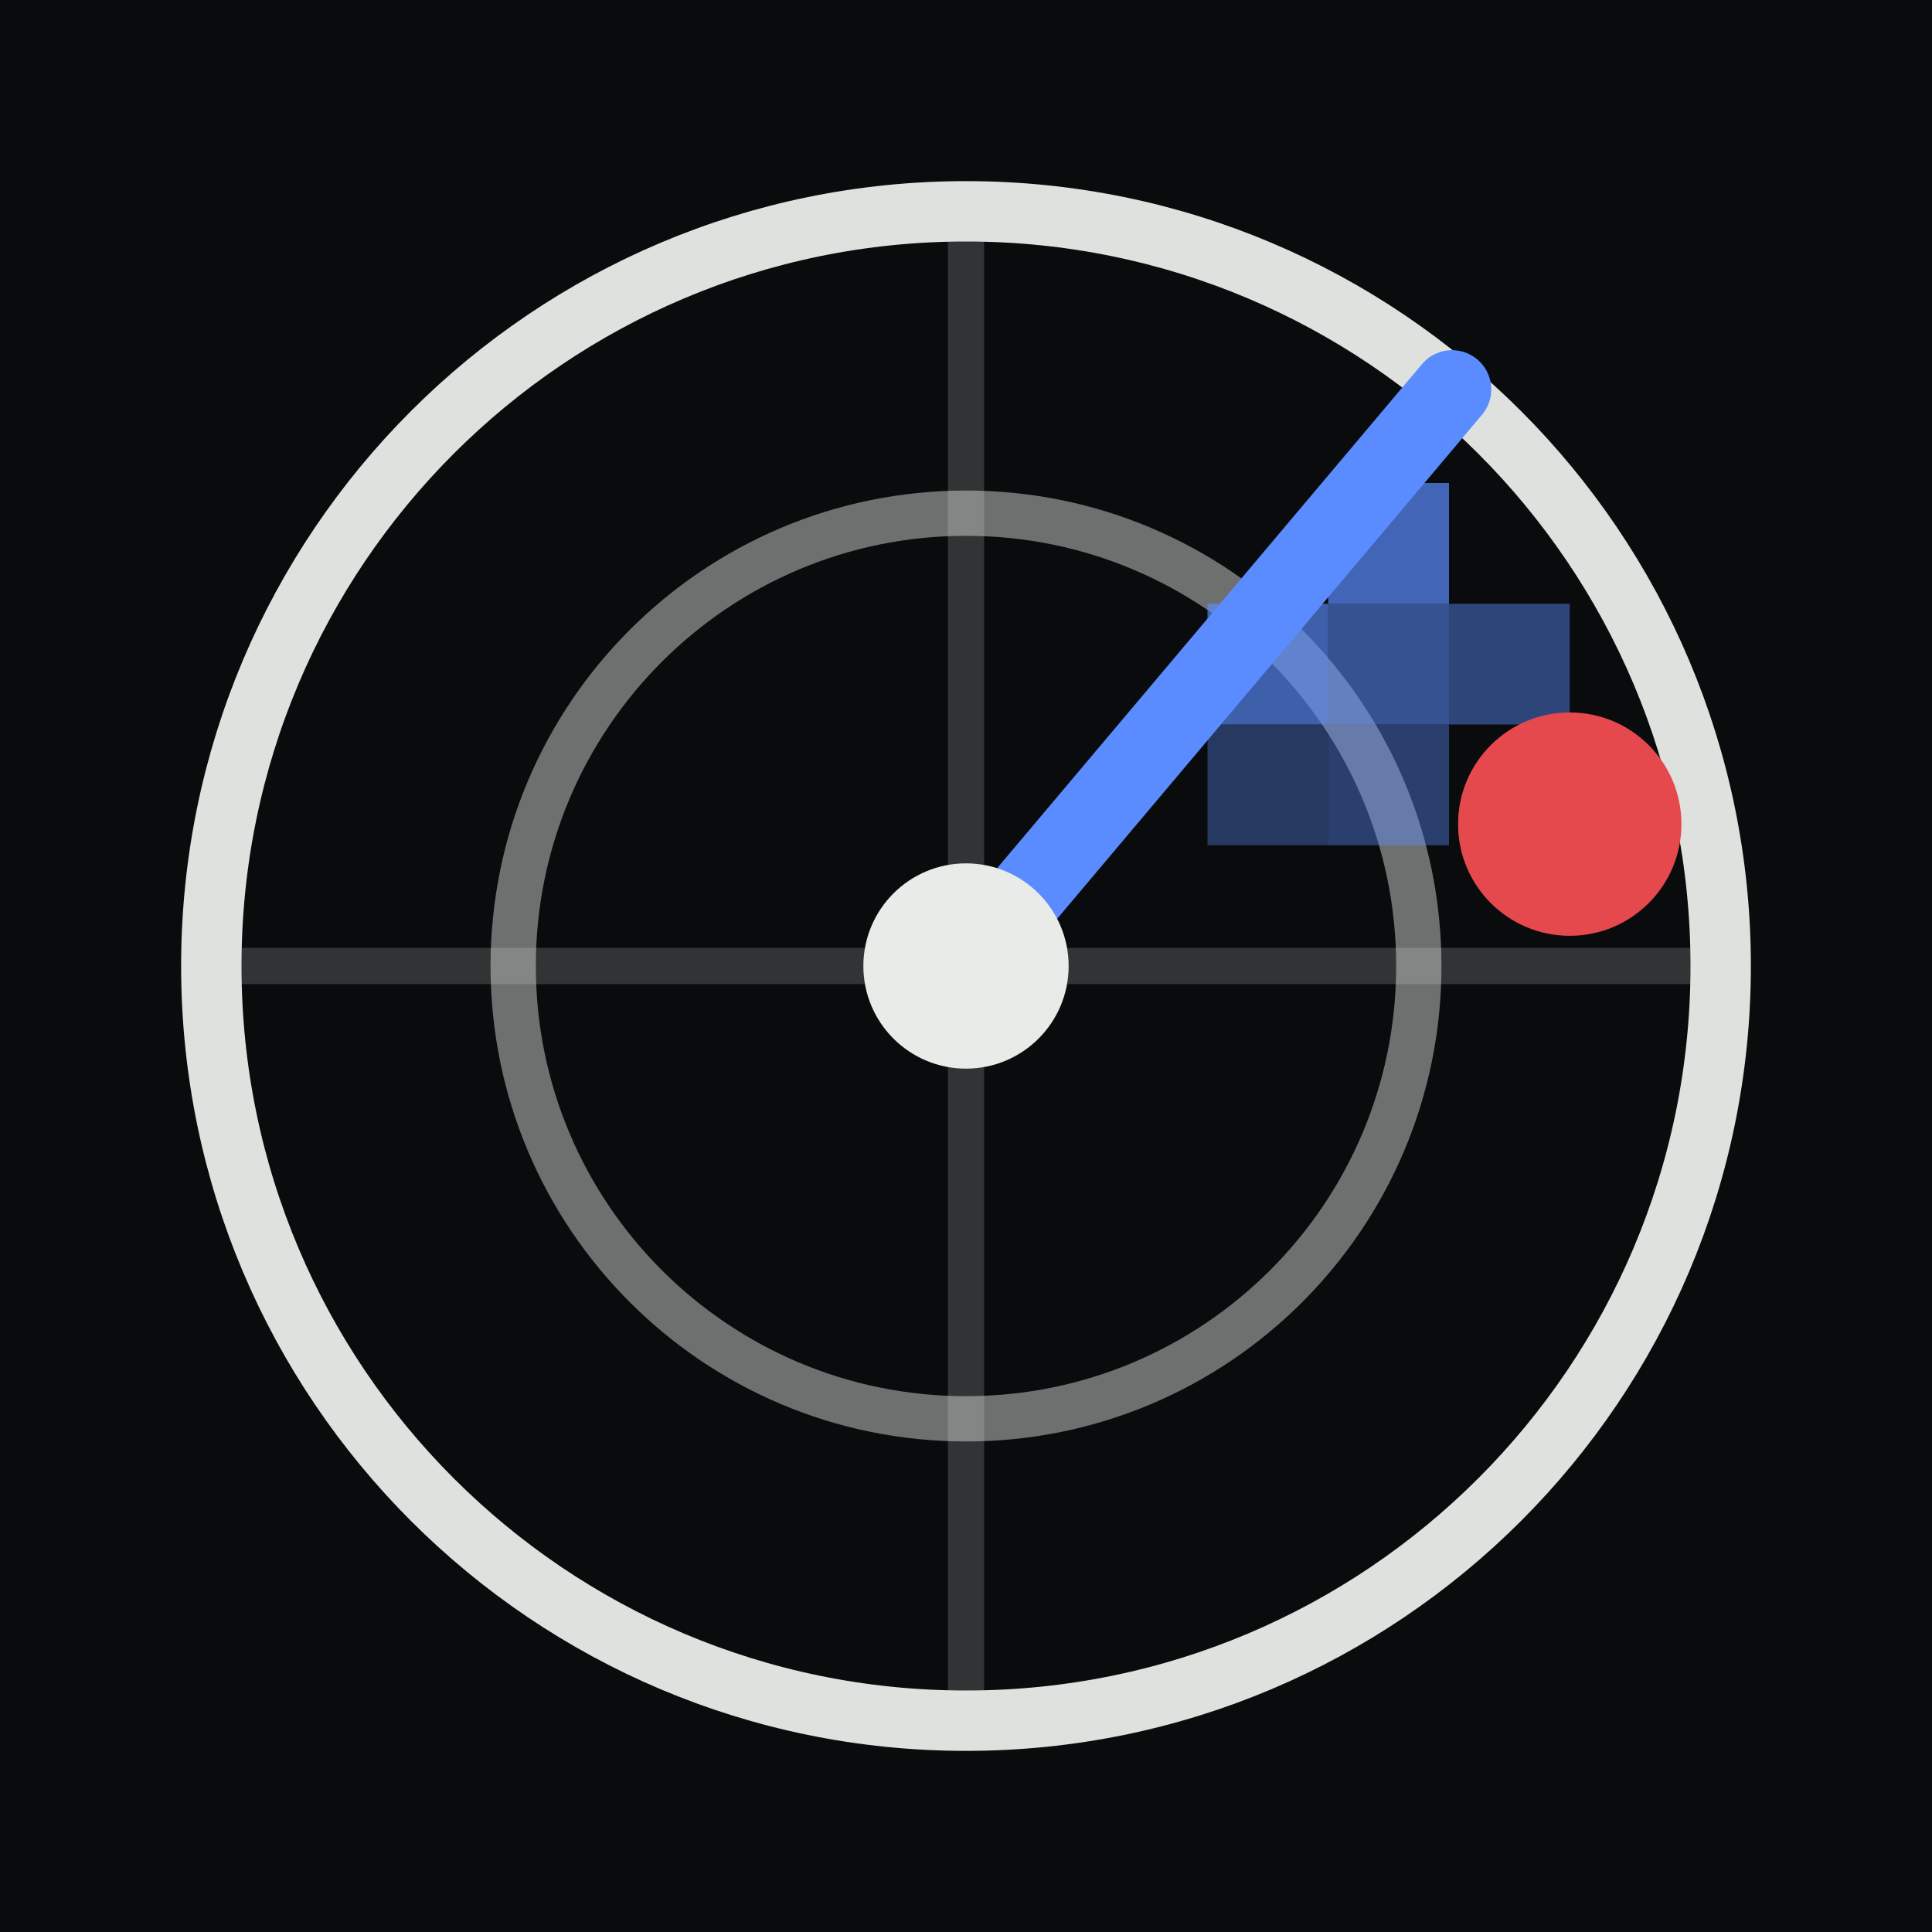
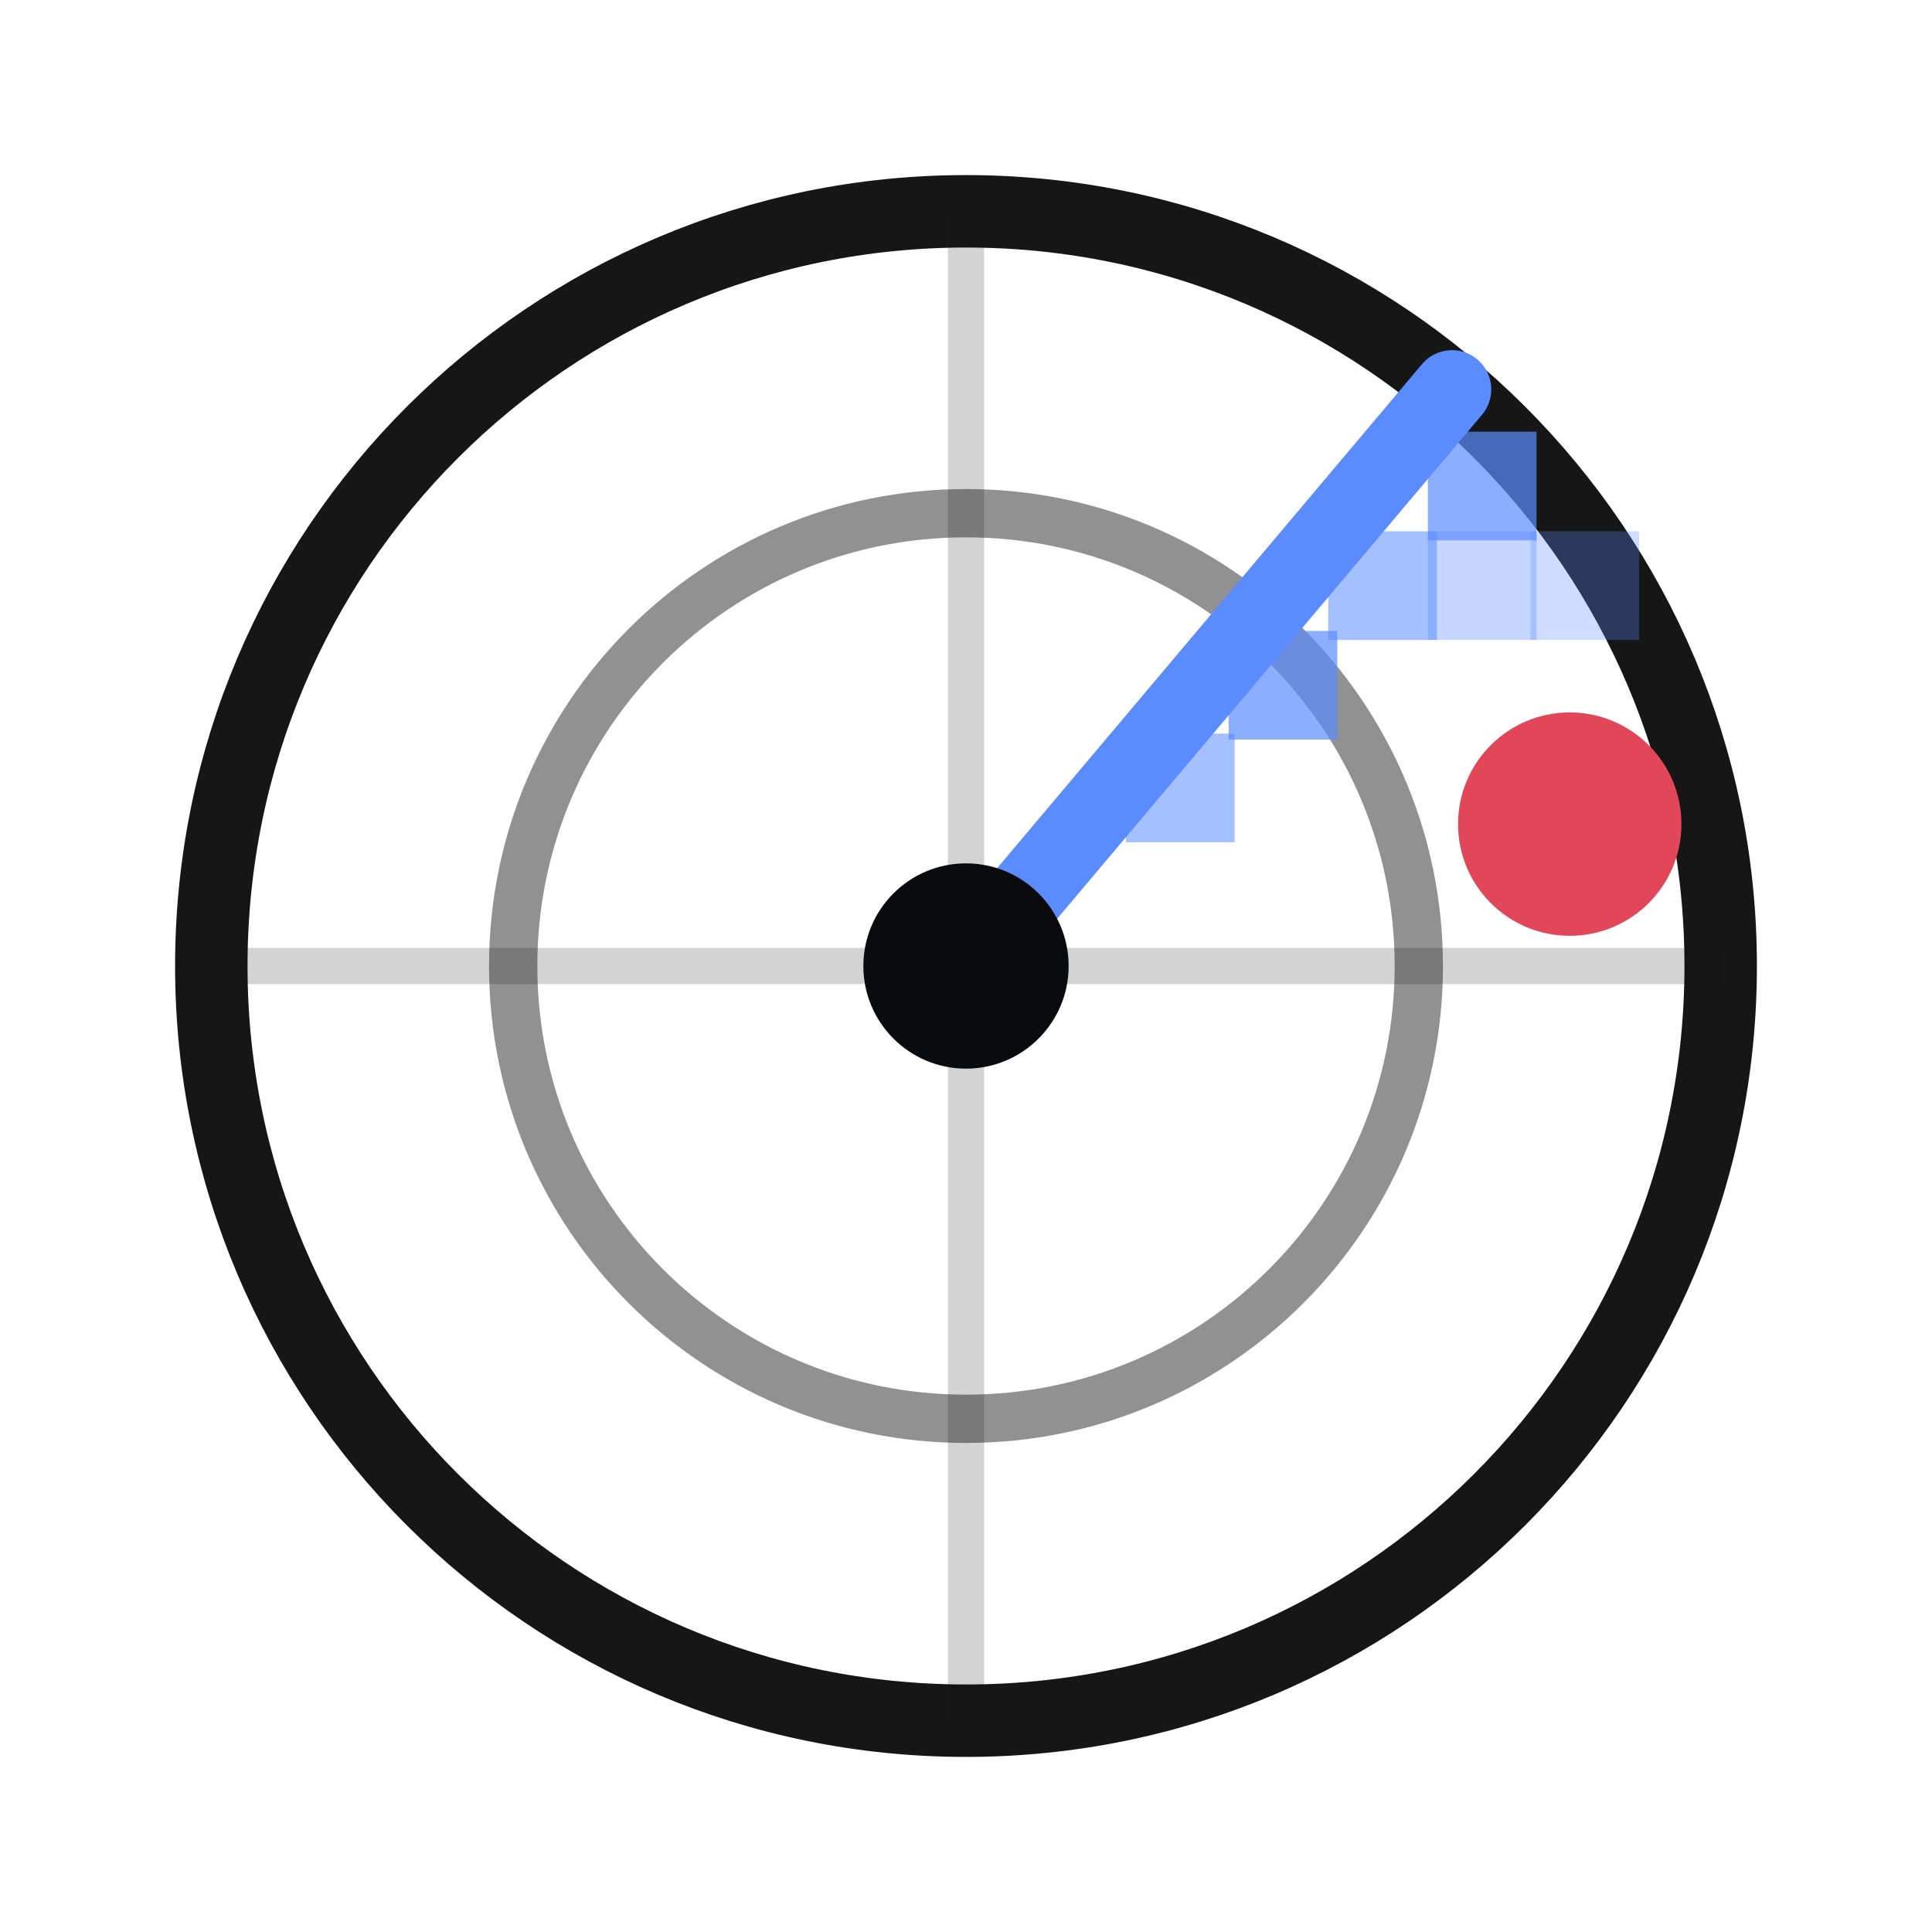
<svg xmlns="http://www.w3.org/2000/svg" viewBox="0 0 64 64" role="img" aria-label="Welbourne Security favicon">
-   <rect width="64" height="64" fill="#0a0b0c" />
-   <circle cx="32" cy="32" r="25" fill="none" stroke="#e9ebe8" stroke-width="2" opacity="0.95" />
-   <circle cx="32" cy="32" r="15" fill="none" stroke="#e9ebe8" stroke-width="1.5" opacity="0.45" />
-   <path d="M32 7V57M7 32H57" fill="none" stroke="#e9ebe8" stroke-width="1.2" opacity="0.18" />
-   <rect x="44" y="16" width="4" height="4" fill="#5b8cff" opacity="0.7" />
-   <rect x="40" y="20" width="4" height="4" fill="#5b8cff" opacity="0.65" />
-   <rect x="44" y="20" width="4" height="4" fill="#5b8cff" opacity="0.55" />
-   <rect x="48" y="20" width="4" height="4" fill="#5b8cff" opacity="0.45" />
-   <rect x="40" y="24" width="4" height="4" fill="#5b8cff" opacity="0.35" />
-   <rect x="44" y="24" width="4" height="4" fill="#5b8cff" opacity="0.4" />
+   <style>
+     .fav-ink { stroke: #0a0b0c; }
+     .fav-ink-fill { fill: #0a0b0c; }
+     @media (prefers-color-scheme: dark) {
+       .fav-ink { stroke: #e9ebe8; }
+       .fav-ink-fill { fill: #e9ebe8; }
+     }
+   </style>
+   <circle class="fav-ink" cx="32" cy="32" r="25" fill="none" stroke-width="2.4" opacity="0.95" />
+   <circle class="fav-ink" cx="32" cy="32" r="15" fill="none" stroke-width="1.6" opacity="0.45" />
+   <path class="fav-ink" d="M32 7V57M7 32H57" fill="none" stroke-width="1.2" opacity="0.18" />
+   <rect x="37.3" y="24.3" width="3.6" height="3.6" fill="#5b8cff" opacity="0.55" />
+   <rect x="40.7" y="20.9" width="3.6" height="3.6" fill="#5b8cff" opacity="0.7" />
+   <rect x="44" y="17.6" width="3.6" height="3.6" fill="#5b8cff" opacity="0.55" />
+   <rect x="47.3" y="14.3" width="3.6" height="3.6" fill="#5b8cff" opacity="0.7" />
+   <rect x="47.3" y="17.6" width="3.6" height="3.6" fill="#5b8cff" opacity="0.35" />
+   <rect x="50.7" y="17.6" width="3.6" height="3.6" fill="#5b8cff" opacity="0.3" />
  <path d="M32 32L48.1 12.9" stroke="#5b8cff" stroke-width="2.6" stroke-linecap="round" />
-   <circle cx="32" cy="32" r="3.4" fill="#e9ebe8" />
-   <circle cx="52" cy="27.3" r="3.7" fill="#e5484d" />
+   <circle class="fav-ink-fill" cx="32" cy="32" r="3.4" />
+   <circle cx="52" cy="27.3" r="3.7" fill="#e14759" />
</svg>
